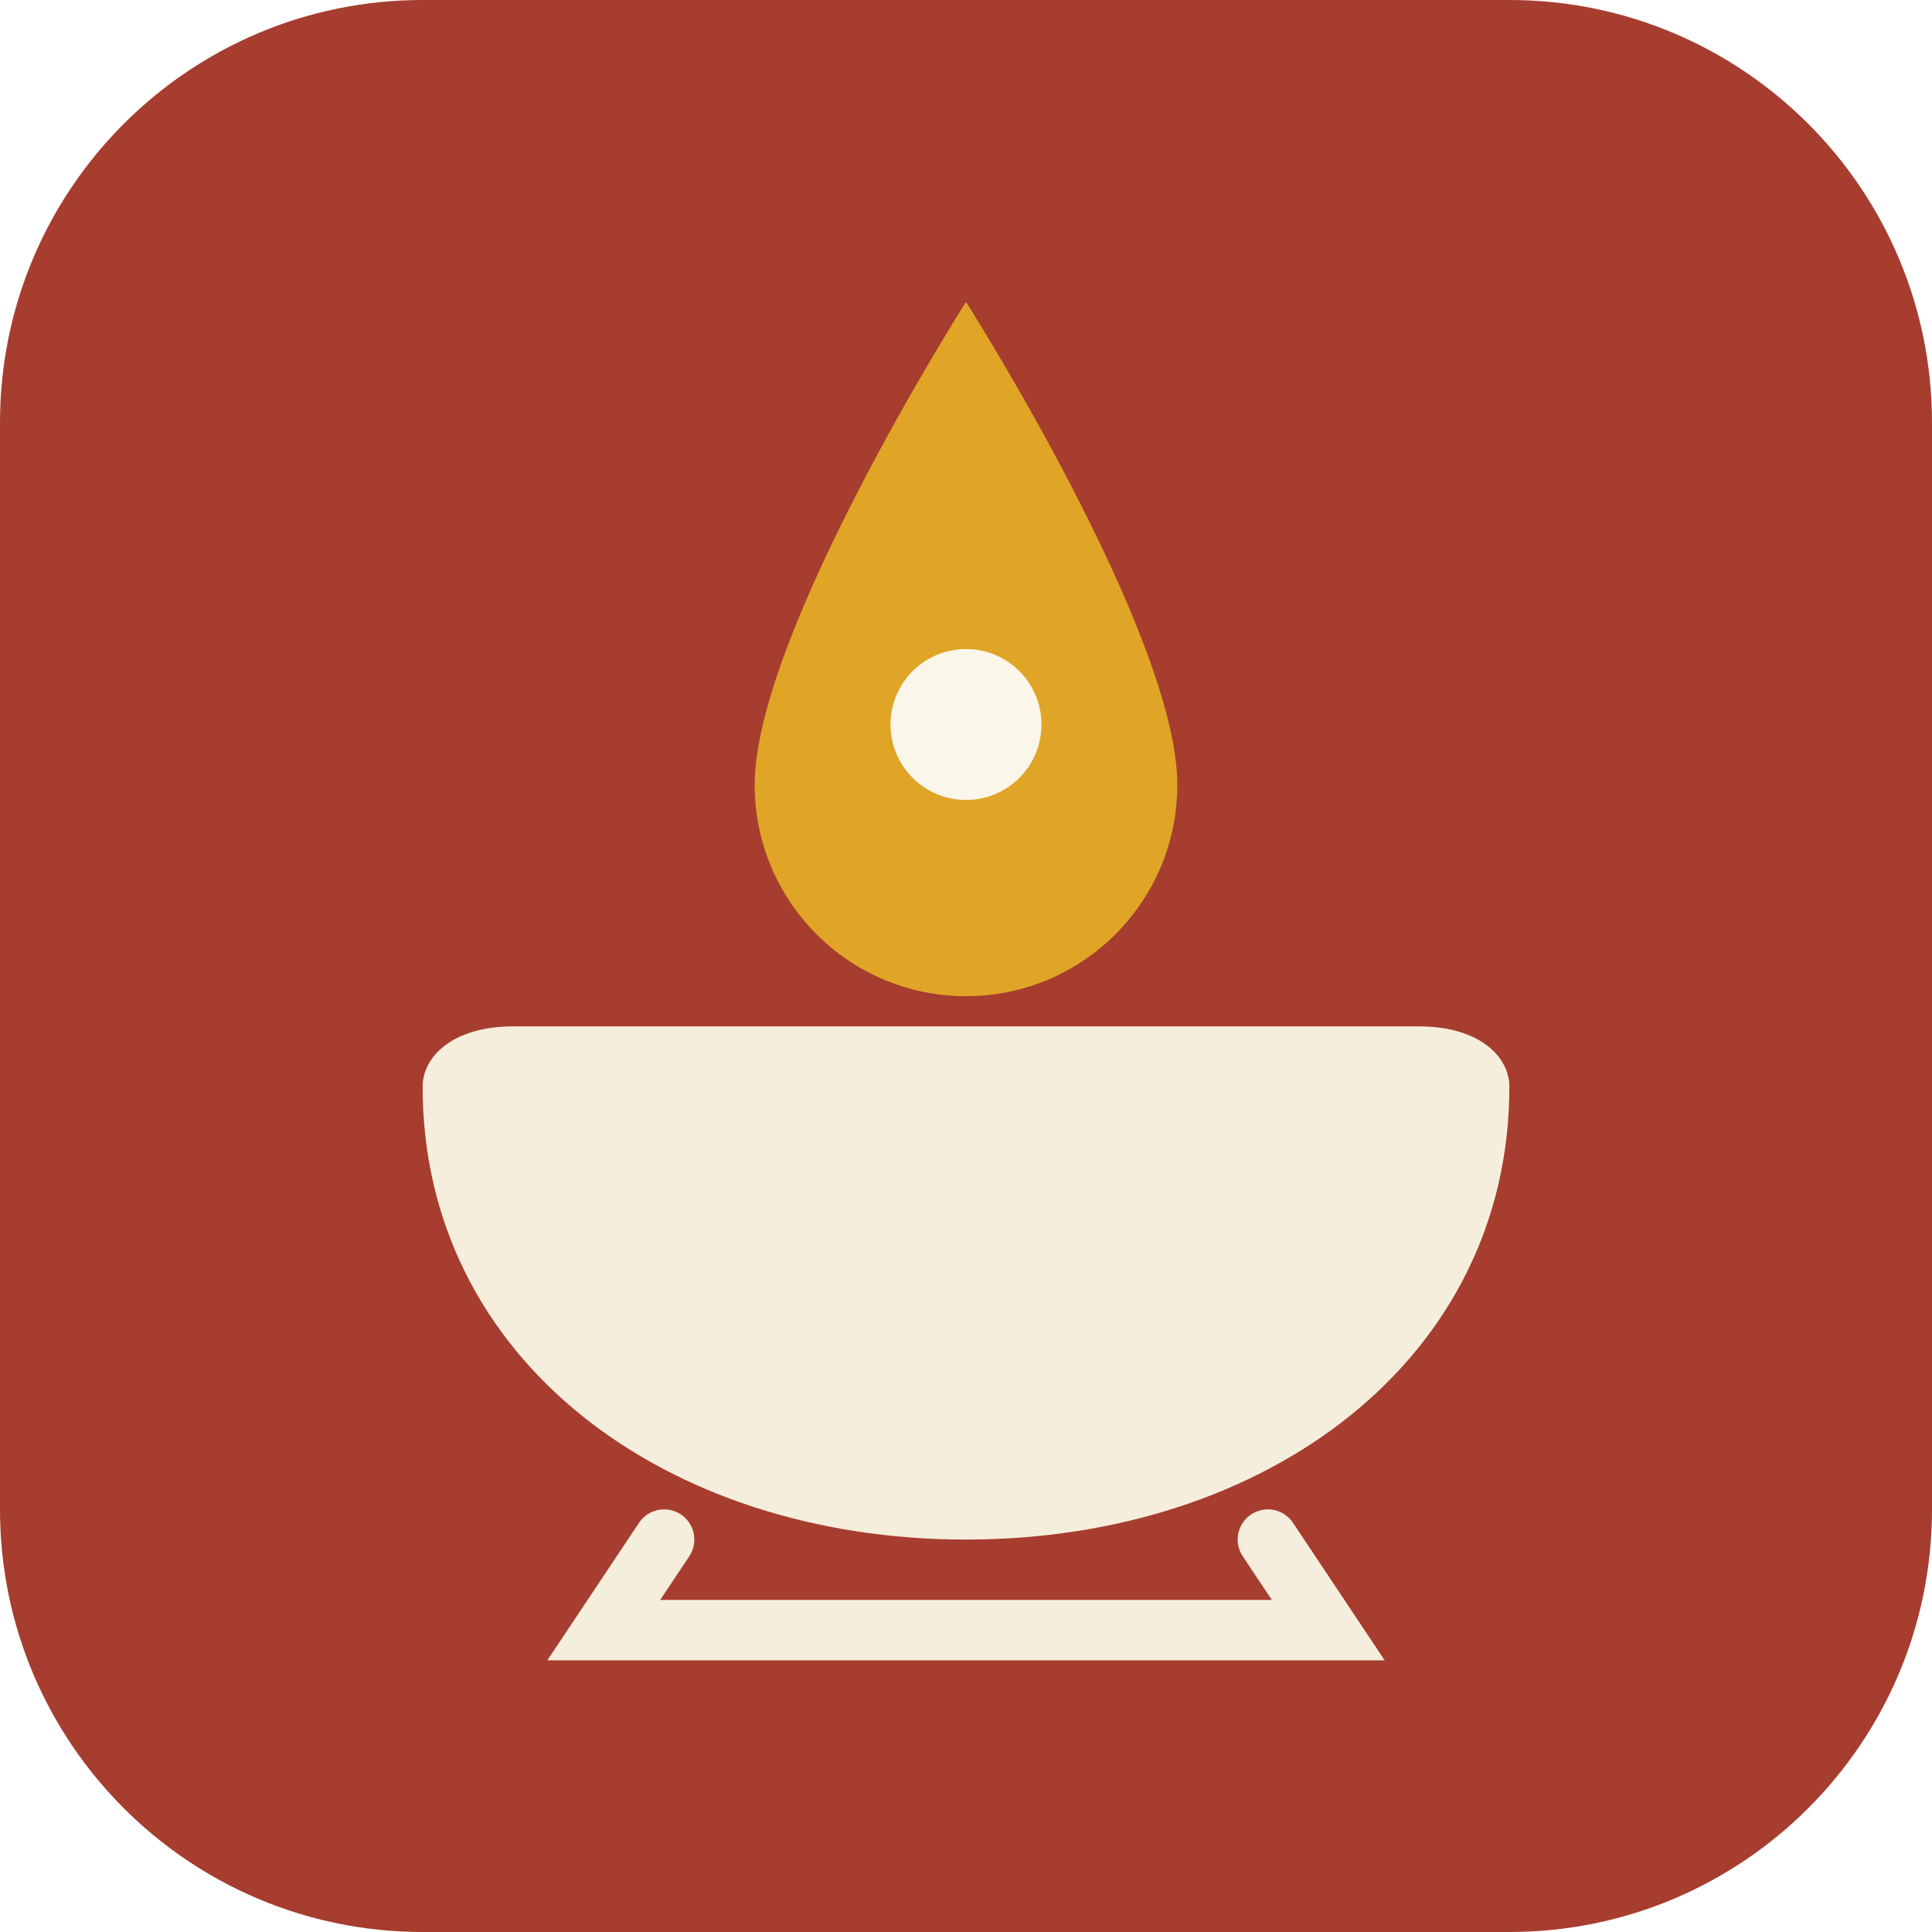
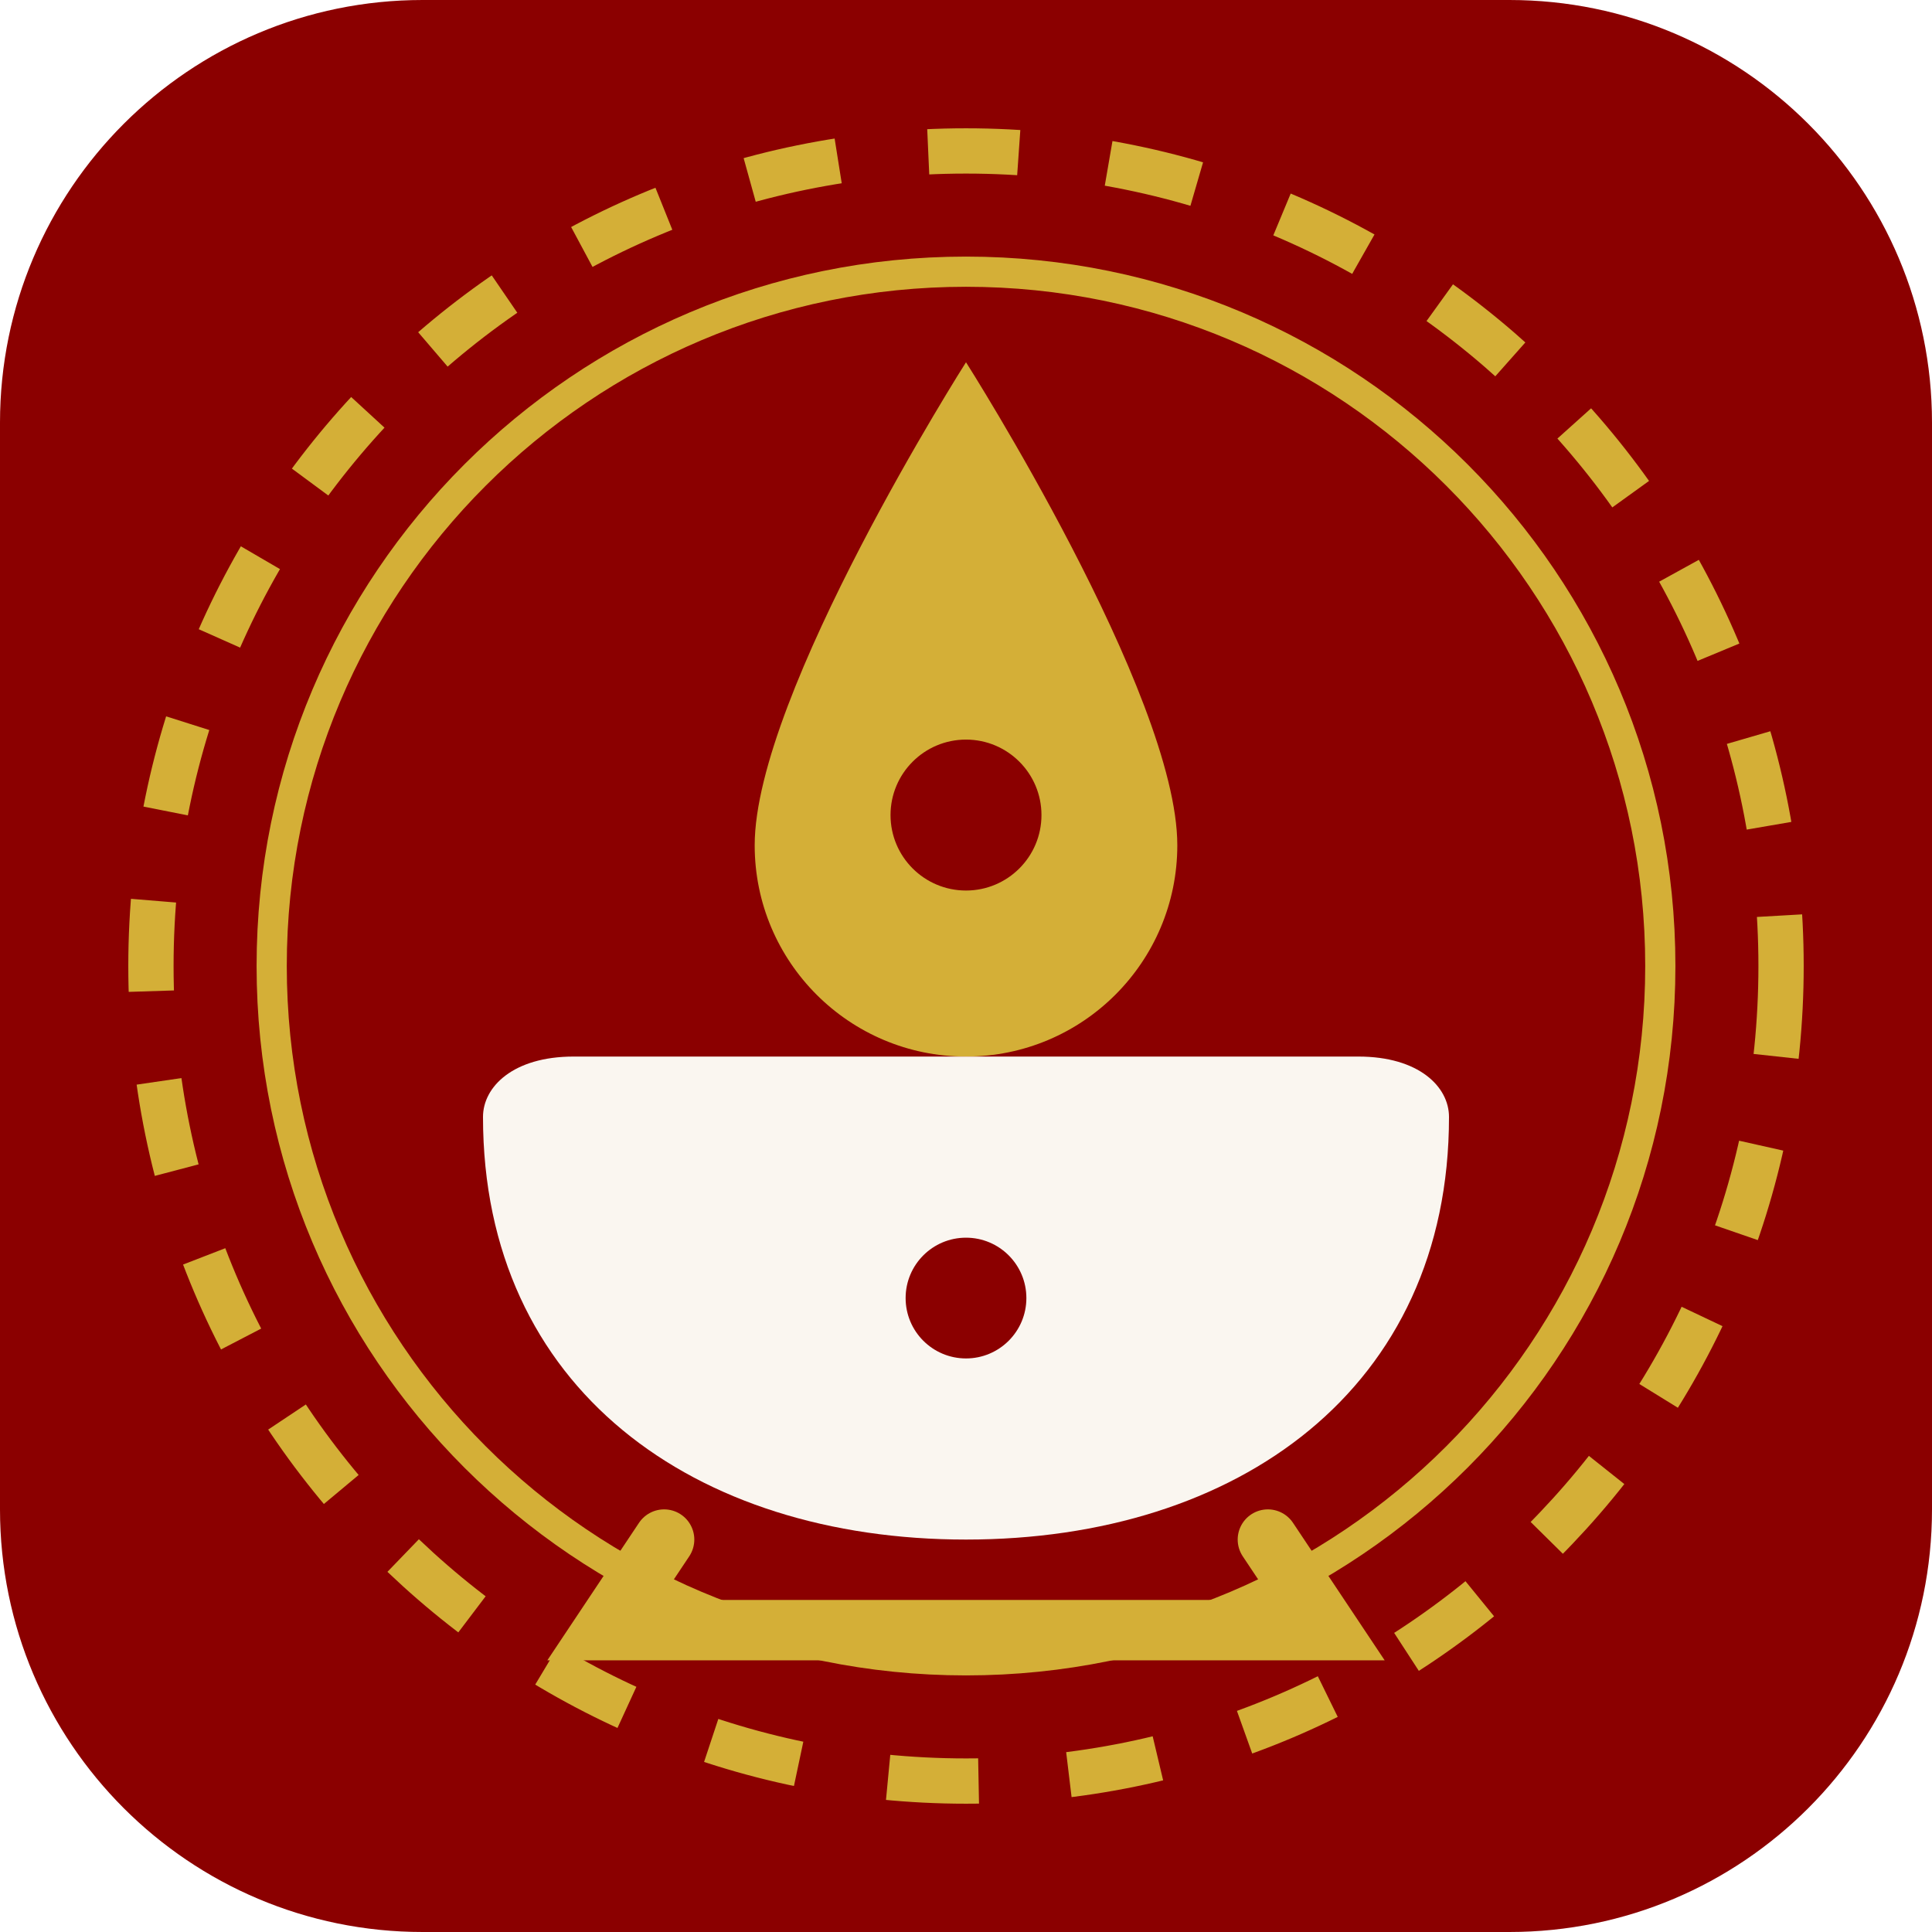
<svg xmlns="http://www.w3.org/2000/svg" viewBox="0 0 64 64" fill="none">
-   <rect width="64" height="64" rx="14" fill="#A63D2F" />
-   <path d="M32 10C32 10 39 21 39 26C39 29.866 35.866 33 32 33C28.134 33 25 29.866 25 26C25 21 32 10 32 10Z" fill="#E0A526" />
-   <path d="M14 36C14 45 22 51 32 51C42 51 50 45 50 36C50 35 49 34 47 34H17C15 34 14 35 14 36Z" fill="#F6EEDC" />
-   <path d="M22 51L20 54H44L42 51" stroke="#F6EEDC" stroke-width="2" stroke-linecap="round" />
-   <circle cx="32" cy="24" r="2.5" fill="#FBF6EA" />
+   <rect width="64" height="64" rx="14" fill="#8B0000" />
+   <circle cx="32" cy="32" r="27" stroke="#D4AF37" stroke-width="1.5" stroke-dasharray="3 3" />
+   <circle cx="32" cy="32" r="23" stroke="#D4AF37" stroke-width="1" />
+   <path d="M32 12C32 12 39 23 39 28C39 31.866 35.866 35 32 35C28.134 35 25 31.866 25 28C25 23 32 12 32 12Z" fill="#D4AF37" />
+   <path d="M16 37C16 46 23 51 32 51C41 51 48 46 48 37C48 36 47 35 45 35H19C17 35 16 36 16 37Z" fill="#FAF6F0" />
+   <path d="M22 51L20 54H44L42 51" stroke="#D4AF37" stroke-width="2" stroke-linecap="round" />
+   <circle cx="32" cy="27" r="2.5" fill="#8B0000" />
+   <circle cx="32" cy="43" r="2" fill="#8B0000" />
</svg>
